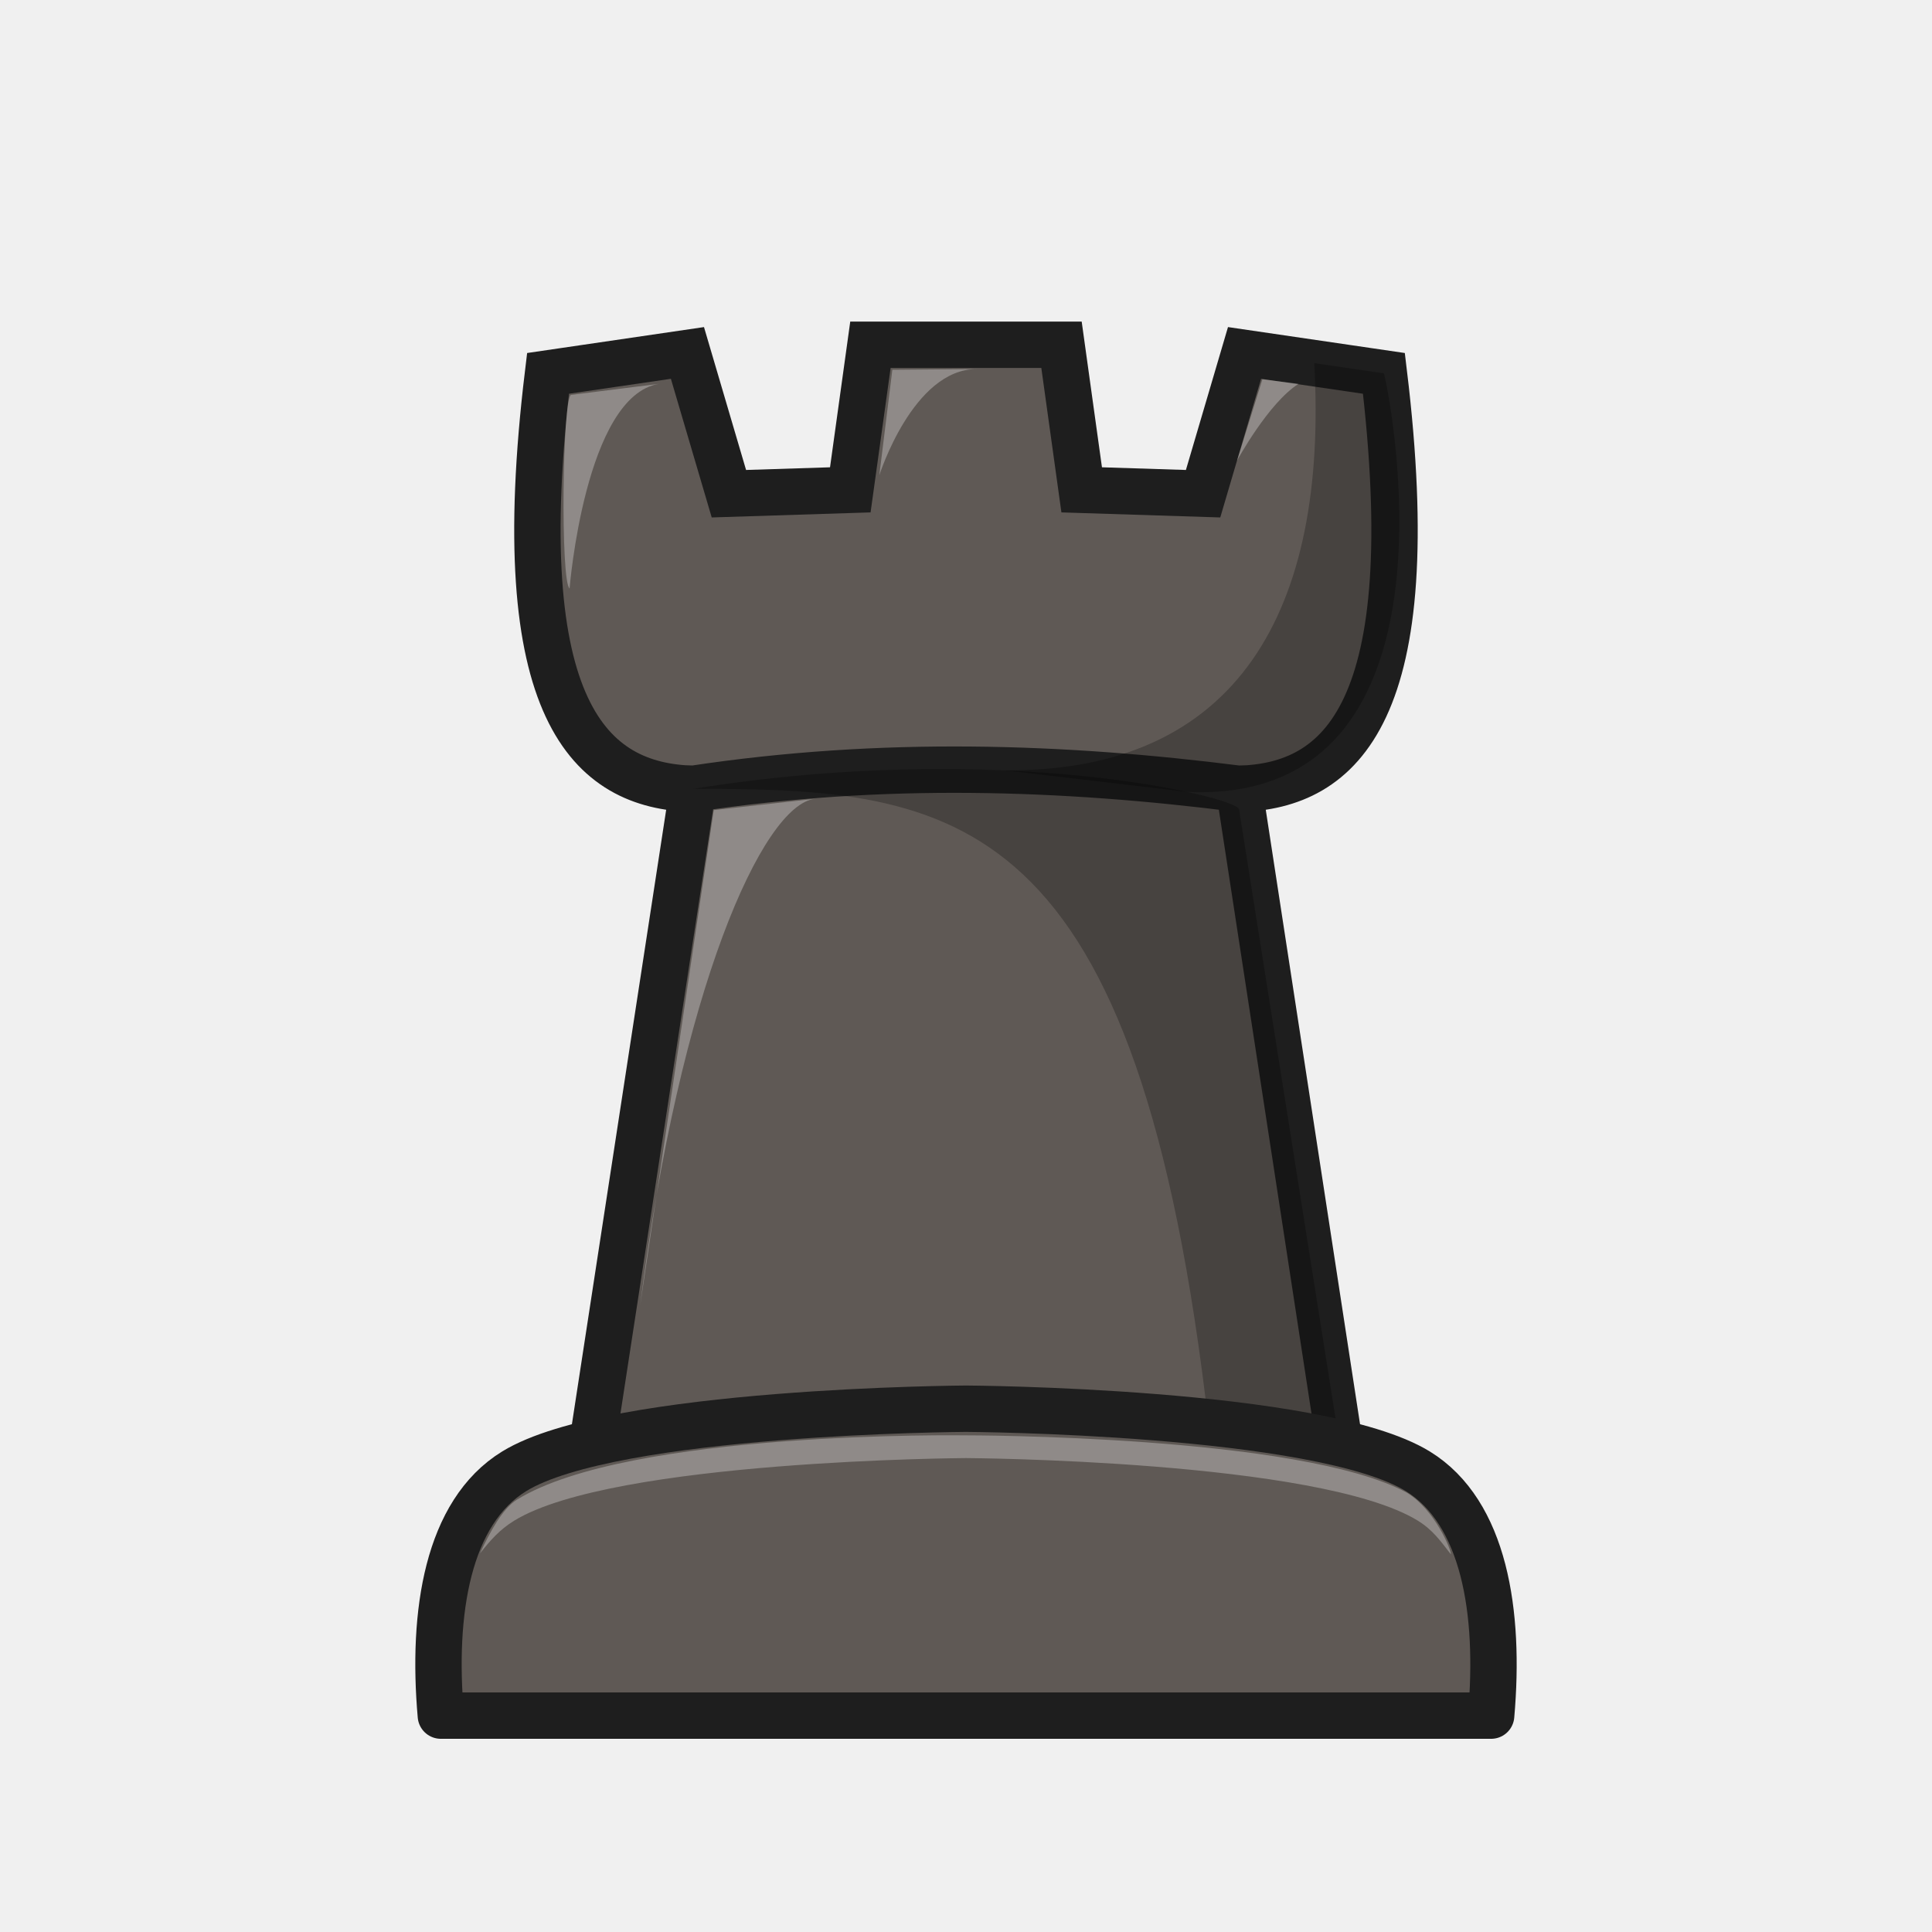
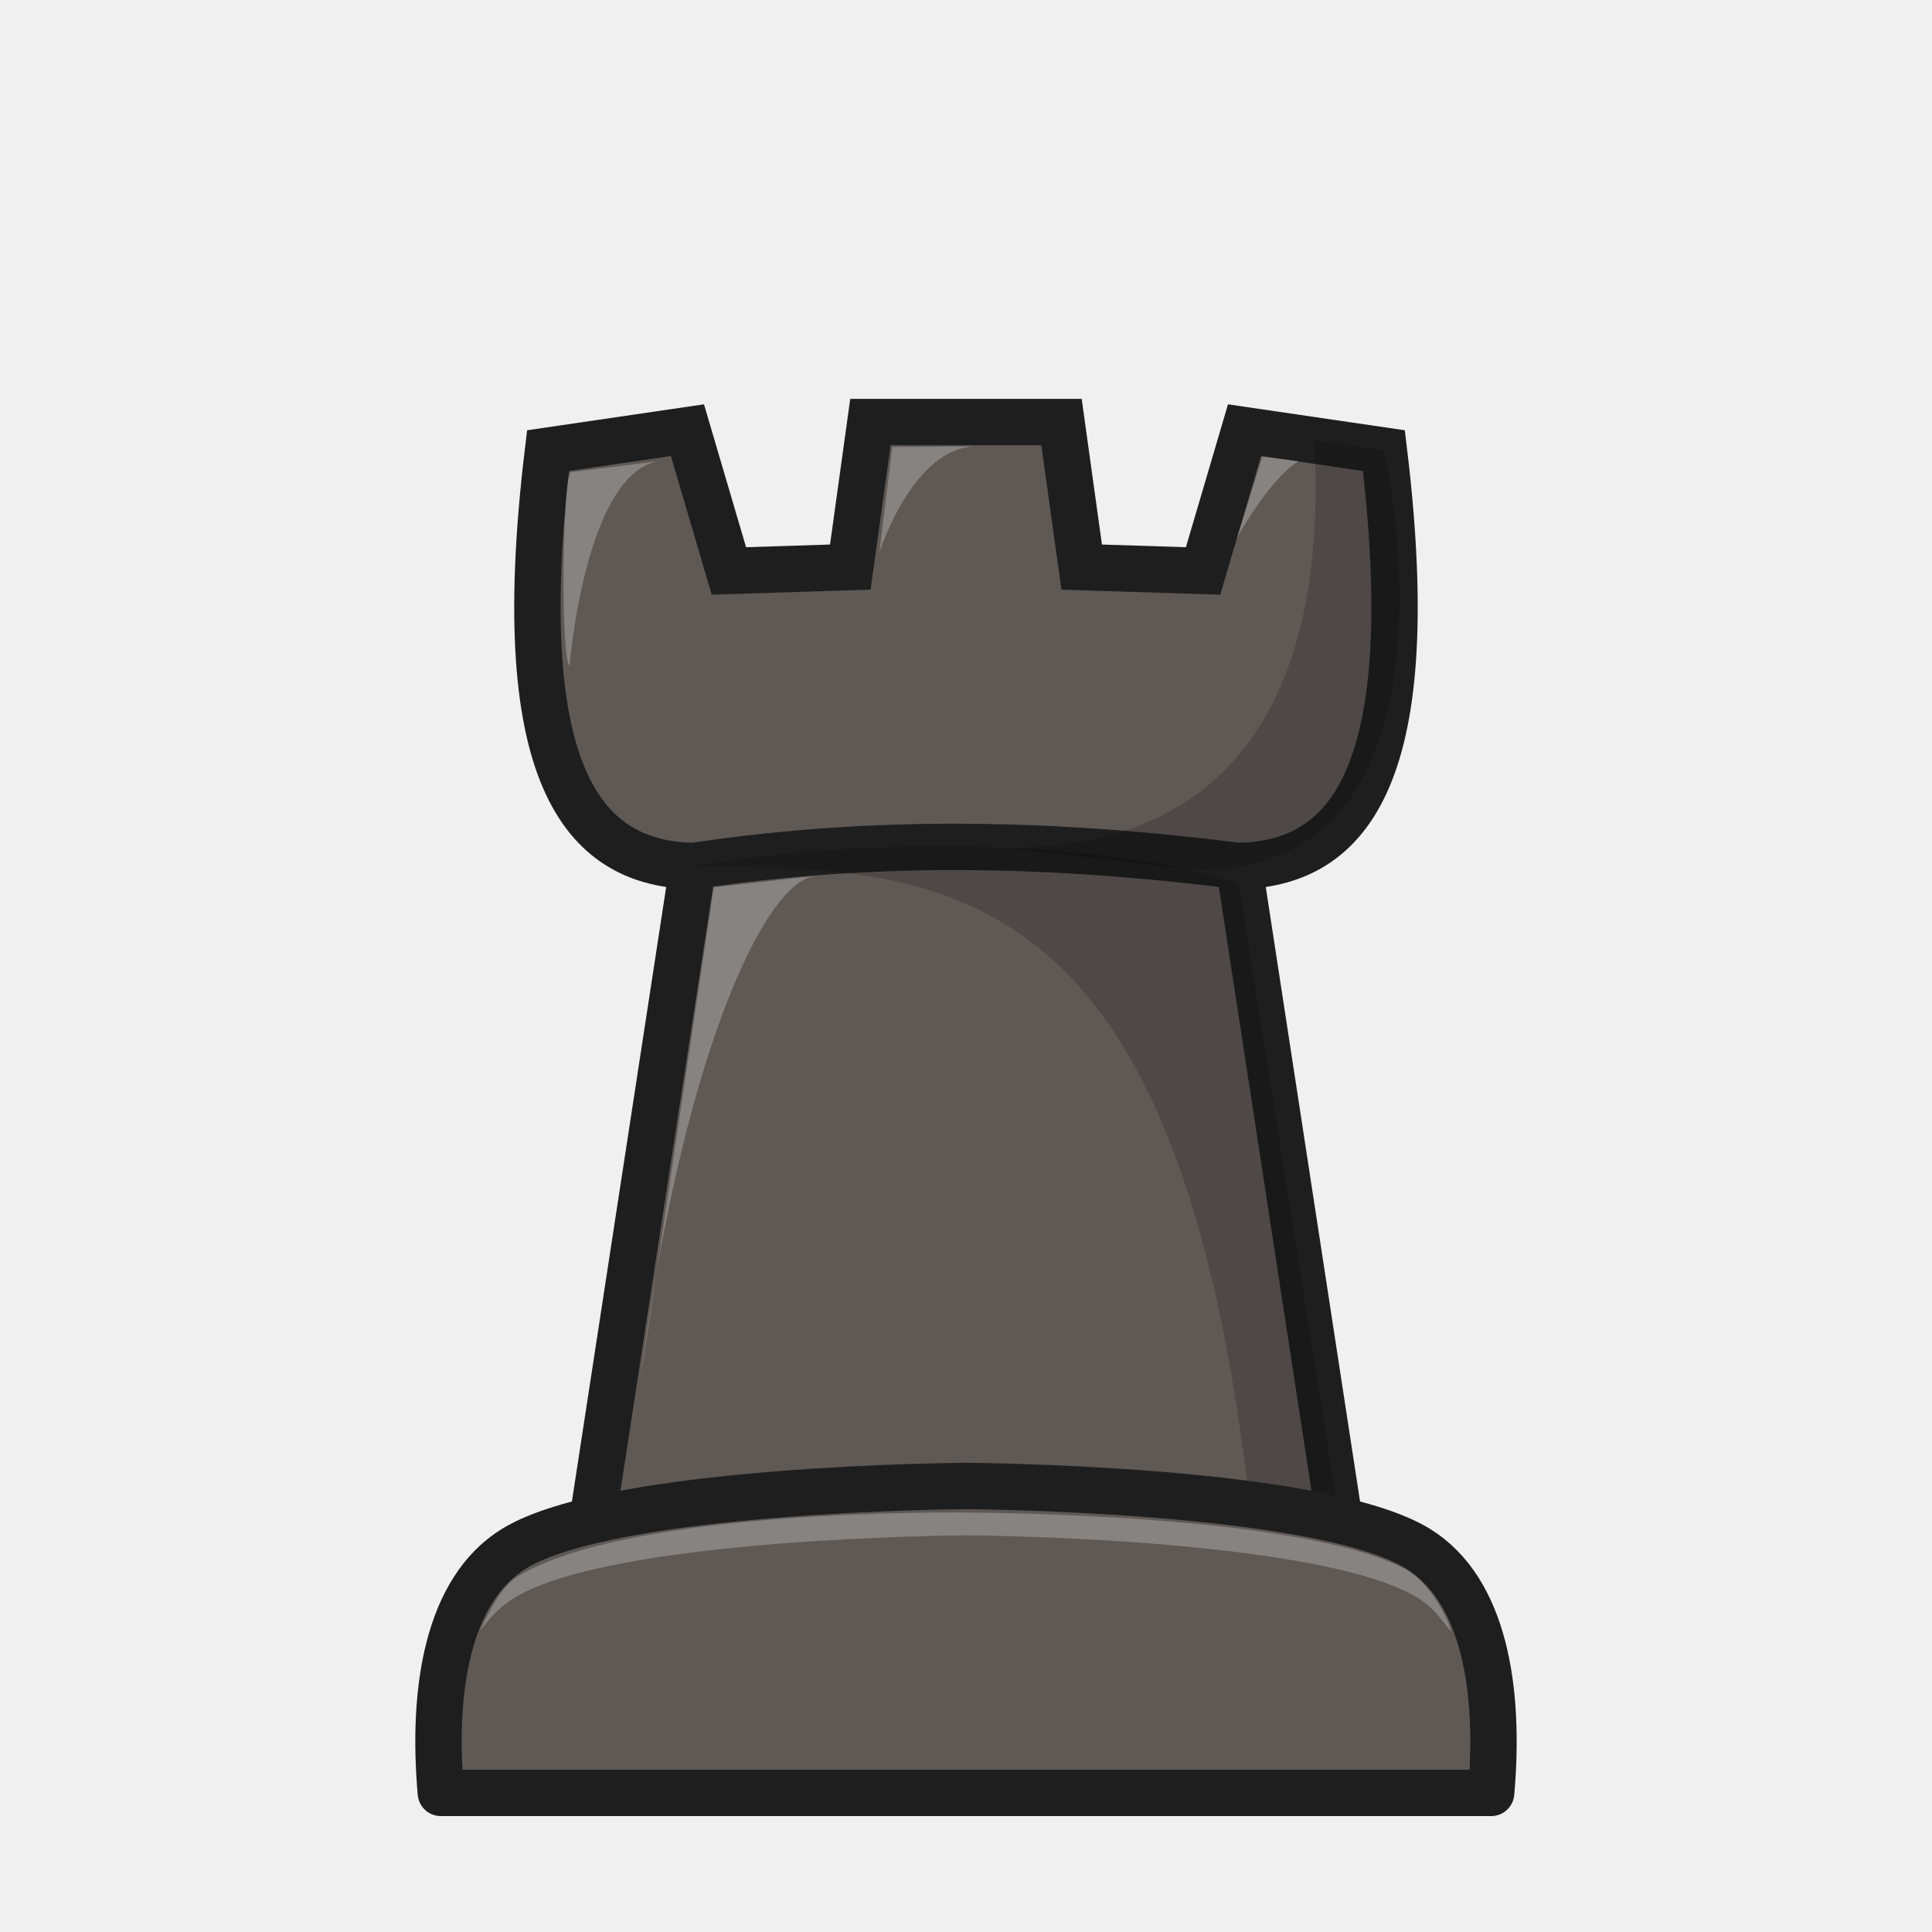
<svg xmlns="http://www.w3.org/2000/svg" width="50mm" height="50mm" clip-rule="evenodd" fill-rule="evenodd" image-rendering="optimizeQuality" shape-rendering="geometricPrecision" text-rendering="geometricPrecision" version="1.1" viewBox="0 0 50 50">
-   <g transform="translate(-.00019118 9.9633e-5)" clip-rule="evenodd" fill-rule="evenodd" image-rendering="optimizeQuality" shape-rendering="geometricPrecision">
-     <path d="m17.932 20.415c4.906-0.741 9.579-0.578 14.136 0m-17.885-10.752c-1.059 8.767 1.103 10.677 3.748 10.752l-2.786 18.159h19.709l-2.786-18.159c2.645-0.074 4.807-1.985 3.748-10.752l-3.607-0.529-1.073 3.643-3.142-0.1-0.522-3.754h-4.945l-0.521 3.754-3.142 0.1-1.073-3.643z" fill="#5f5955" stroke="#1e1e1e" stroke-width="1.2" />
-     <path d="m17.932 20.415c6.828 0 11.53 0.408 13.361 16.572l3.377 0.386-2.602-16.428c-0.031-0.308-6.088-1.822-14.136-0.529z" opacity=".25" />
+   <g transform="translate(-.00019118 1.9931)" clip-rule="evenodd" fill-rule="evenodd" image-rendering="optimizeQuality" shape-rendering="geometricPrecision">
+     <path d="m17.932 20.421c4.906-0.741 9.579-0.578 14.136 0m-17.885-10.752c-1.059 8.767 1.103 10.677 3.748 10.752l-2.786 18.159h19.709l-2.786-18.159c2.645-0.074 4.807-1.985 3.748-10.752l-3.607-0.529-1.073 3.643-3.142-0.1-0.522-3.754h-4.945l-0.521 3.754-3.142 0.1-1.073-3.643z" fill="#5f5955" stroke="#1e1e1e" stroke-width="1.2" />
+     <path d="m17.932 20.421c6.828 0 12.588 0.408 14.419 16.572l2.319 0.386-2.602-16.428c-0.031-0.308-6.088-1.822-14.136-0.529z" opacity=".18" />
    <g fill="#fff">
-       <path d="m14.777 10.22 2.277-0.286c-1.914 0.312-2.313 5.296-2.313 5.296-0.238-0.177-0.188-4.903 0.036-5.01z" opacity=".3" />
-       <path d="m25.276 9.551c-1.648 0-2.519 2.748-2.519 2.748l0.337-2.729z" opacity=".3" />
-       <path d="m32.671 9.816 0.934 0.118c-0.785 0.5-1.591 1.988-1.591 1.988z" opacity=".3" />
-       <path d="m18.472 20.965 2.621-0.293c-1.364 0.153-3.509 4.982-4.526 13.113z" opacity=".3" />
+       <path d="m14.777 10.226 2.277-0.286c-1.914 0.312-2.313 5.296-2.313 5.296-0.238-0.177-0.188-4.903 0.036-5.01z" opacity=".25" />
+       <path d="m25.276 9.558c-1.648 0-2.519 2.748-2.519 2.748l0.337-2.729z" opacity=".25" />
+       <path d="m32.671 9.823 0.934 0.118c-0.785 0.5-1.591 1.988-1.591 1.988z" opacity=".25" />
+       <path d="m18.472 20.971 2.621-0.293c-1.364 0.153-3.509 4.982-4.526 13.113z" opacity=".25" />
    </g>
-     <path d="m34.013 9.398c0.357 6.364-1.95 10.603-8.041 10.536l4.778 0.563c7.523 0.309 5.101-10.806 5.067-10.835z" opacity=".25" />
-     <path d="m25 36.457s-9.131 0.048-11.691 1.619c-1.727 1.06-2.135 3.651-1.9 6.324h27.182c0.235-2.672-0.173-5.263-1.9-6.324-2.56-1.571-11.691-1.619-11.691-1.619z" fill="#5f5955" stroke="#1e1e1e" stroke-linejoin="round" stroke-width="1.2" />
-     <path d="m25 37.147s-8.712-0.137-11.624 1.666c-0.37 0.229-0.699 0.839-0.954 1.39 0.261-0.331 0.502-0.613 0.887-0.849 2.56-1.571 11.691-1.619 11.691-1.619s9.132 0.048 11.692 1.619c0.391 0.24 0.592 0.532 0.856 0.87 0.026-0.076-0.408-1.158-1.144-1.596-2.755-1.492-11.403-1.481-11.403-1.481z" fill="#fff" opacity=".3" />
+     <path d="m34.013 9.405c0.357 6.364-1.95 10.603-8.041 10.536l4.778 0.563c7.523 0.309 5.101-10.806 5.067-10.835z" opacity=".18" />
+     <path d="m25 36.464s-9.131 0.048-11.691 1.619c-1.727 1.06-2.135 3.651-1.9 6.324h27.182c0.235-2.672-0.173-5.263-1.9-6.324-2.56-1.571-11.691-1.619-11.691-1.619z" fill="#5f5955" stroke="#1e1e1e" stroke-linejoin="round" stroke-width="1.2" />
+     <path d="m25 37.153s-8.712-0.137-11.624 1.666c-0.37 0.229-0.699 0.839-0.954 1.39 0.261-0.331 0.502-0.613 0.887-0.849 2.56-1.571 11.691-1.619 11.691-1.619s9.132 0.048 11.692 1.619c0.391 0.24 0.592 0.532 0.856 0.87 0.026-0.076-0.408-1.158-1.144-1.596-2.755-1.492-11.403-1.481-11.403-1.481z" fill="#fff" opacity=".25" />
  </g>
</svg>
